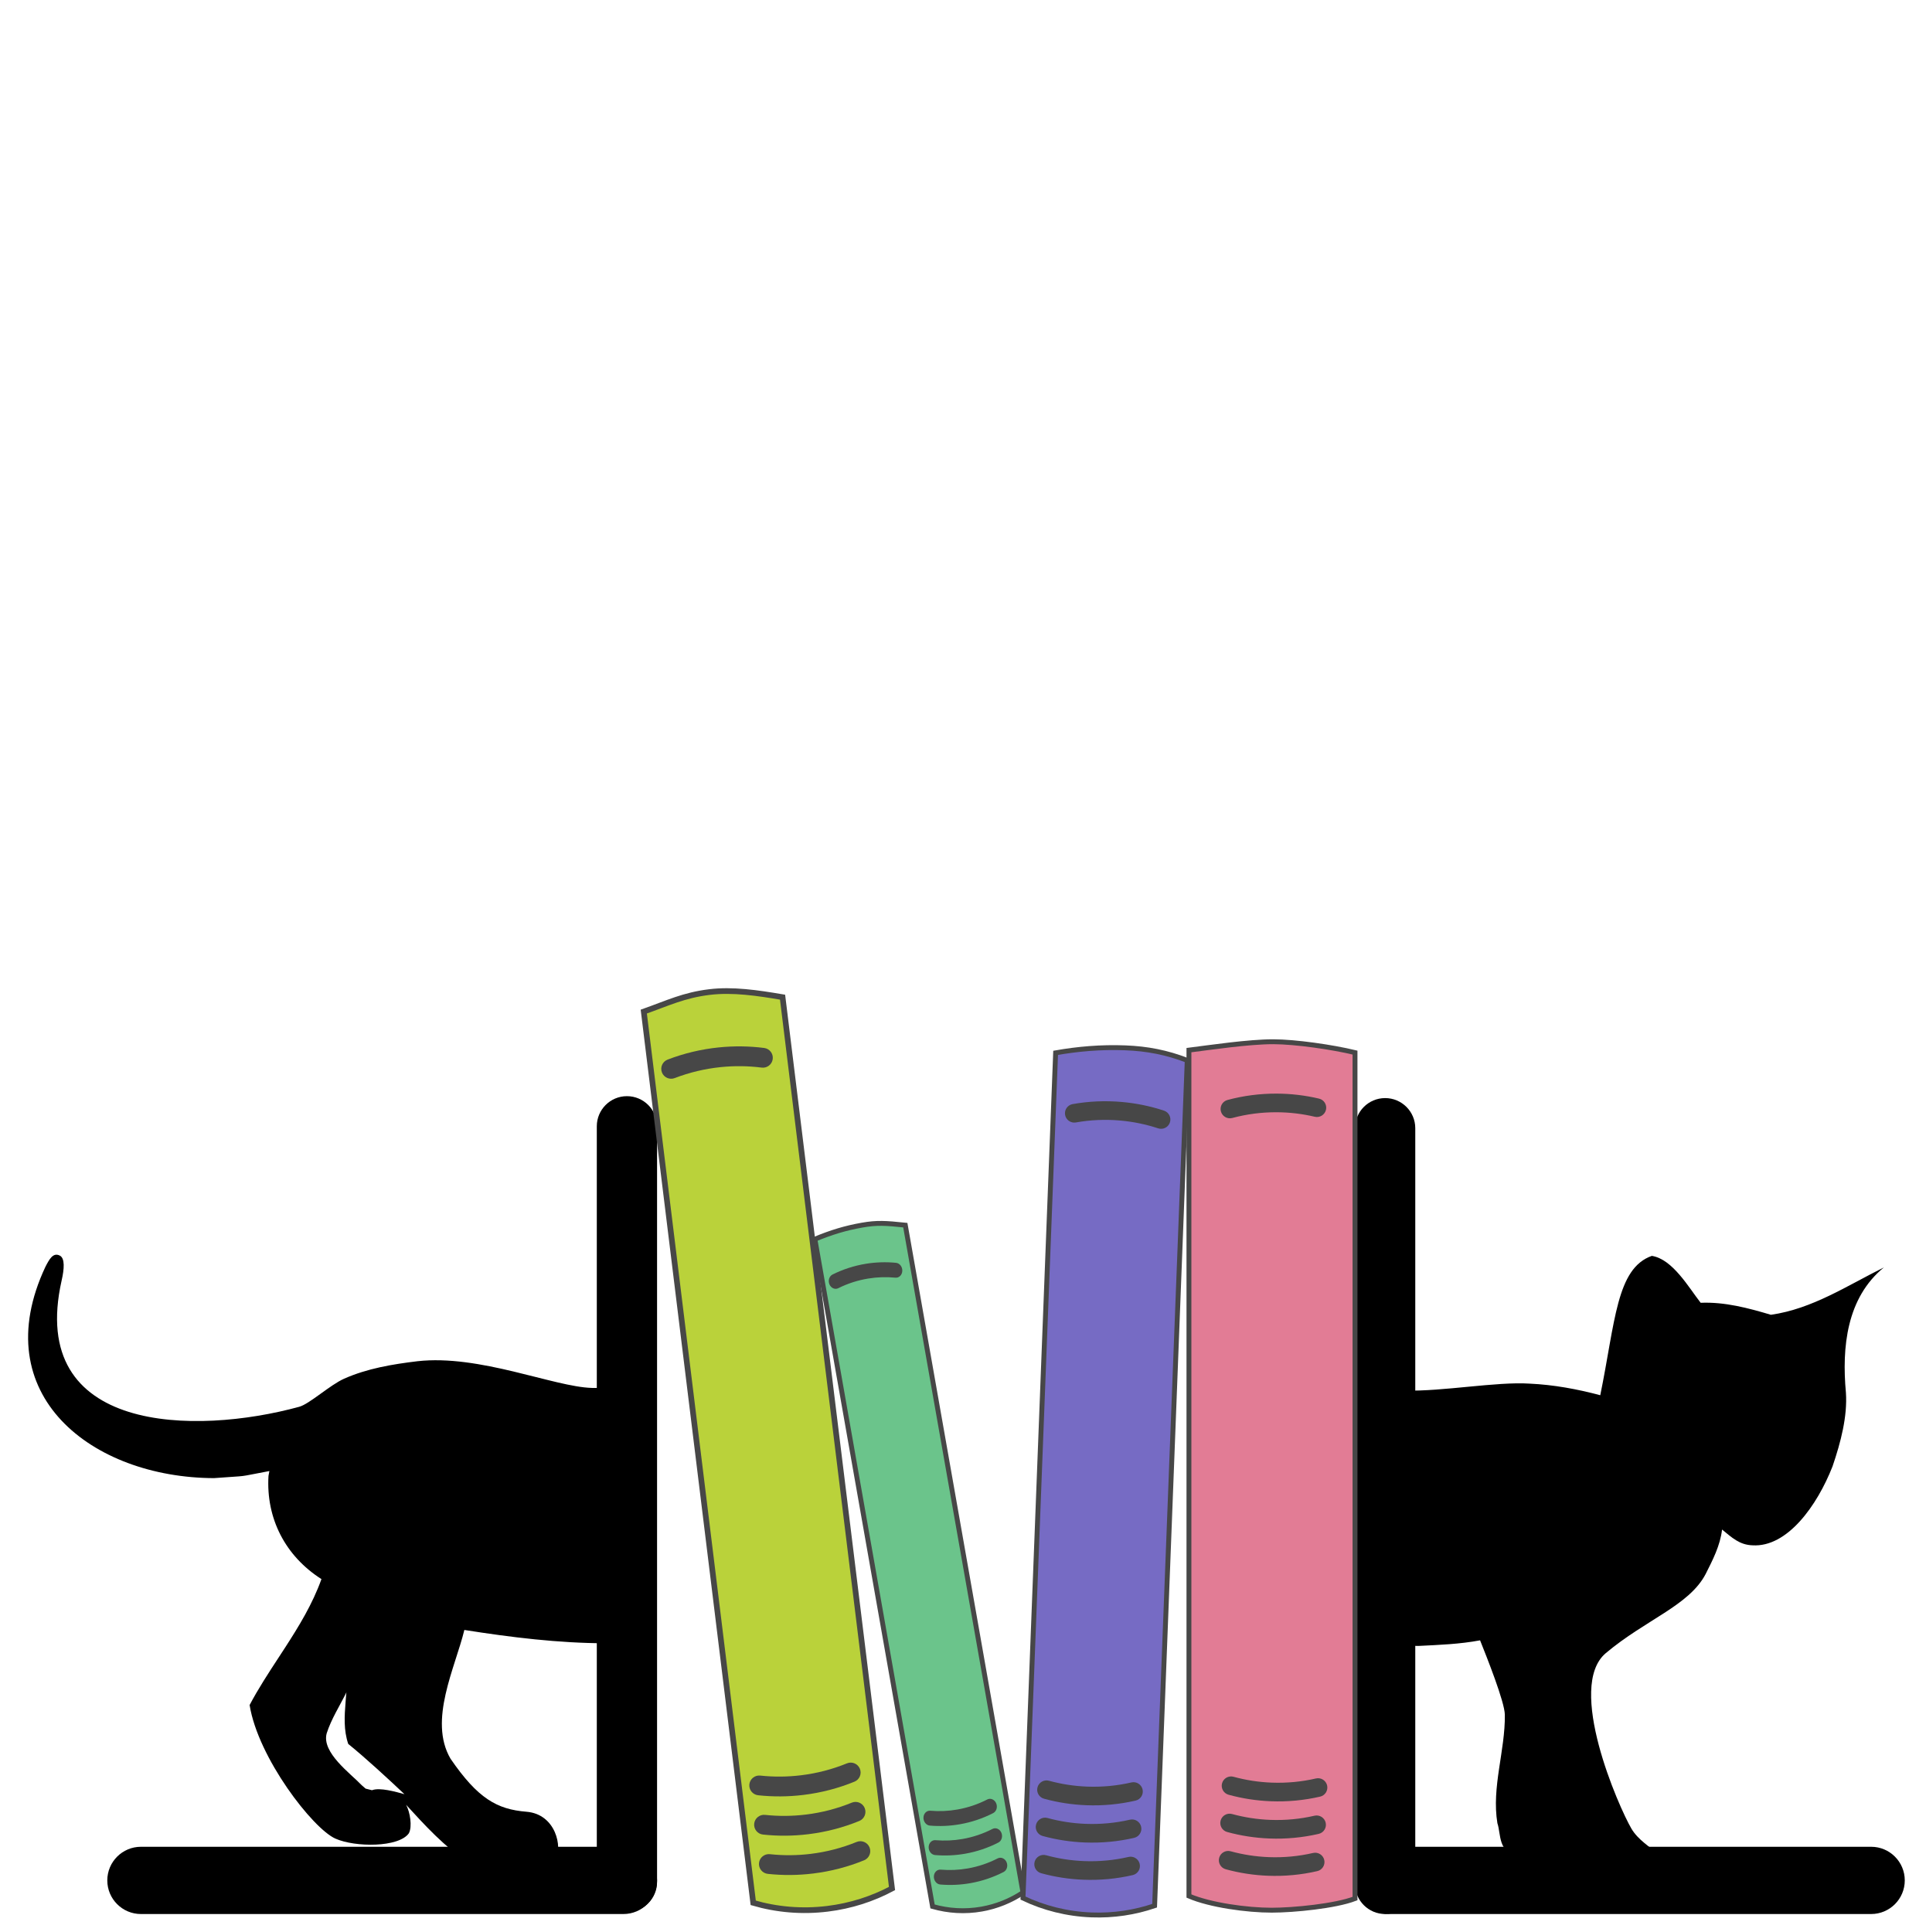
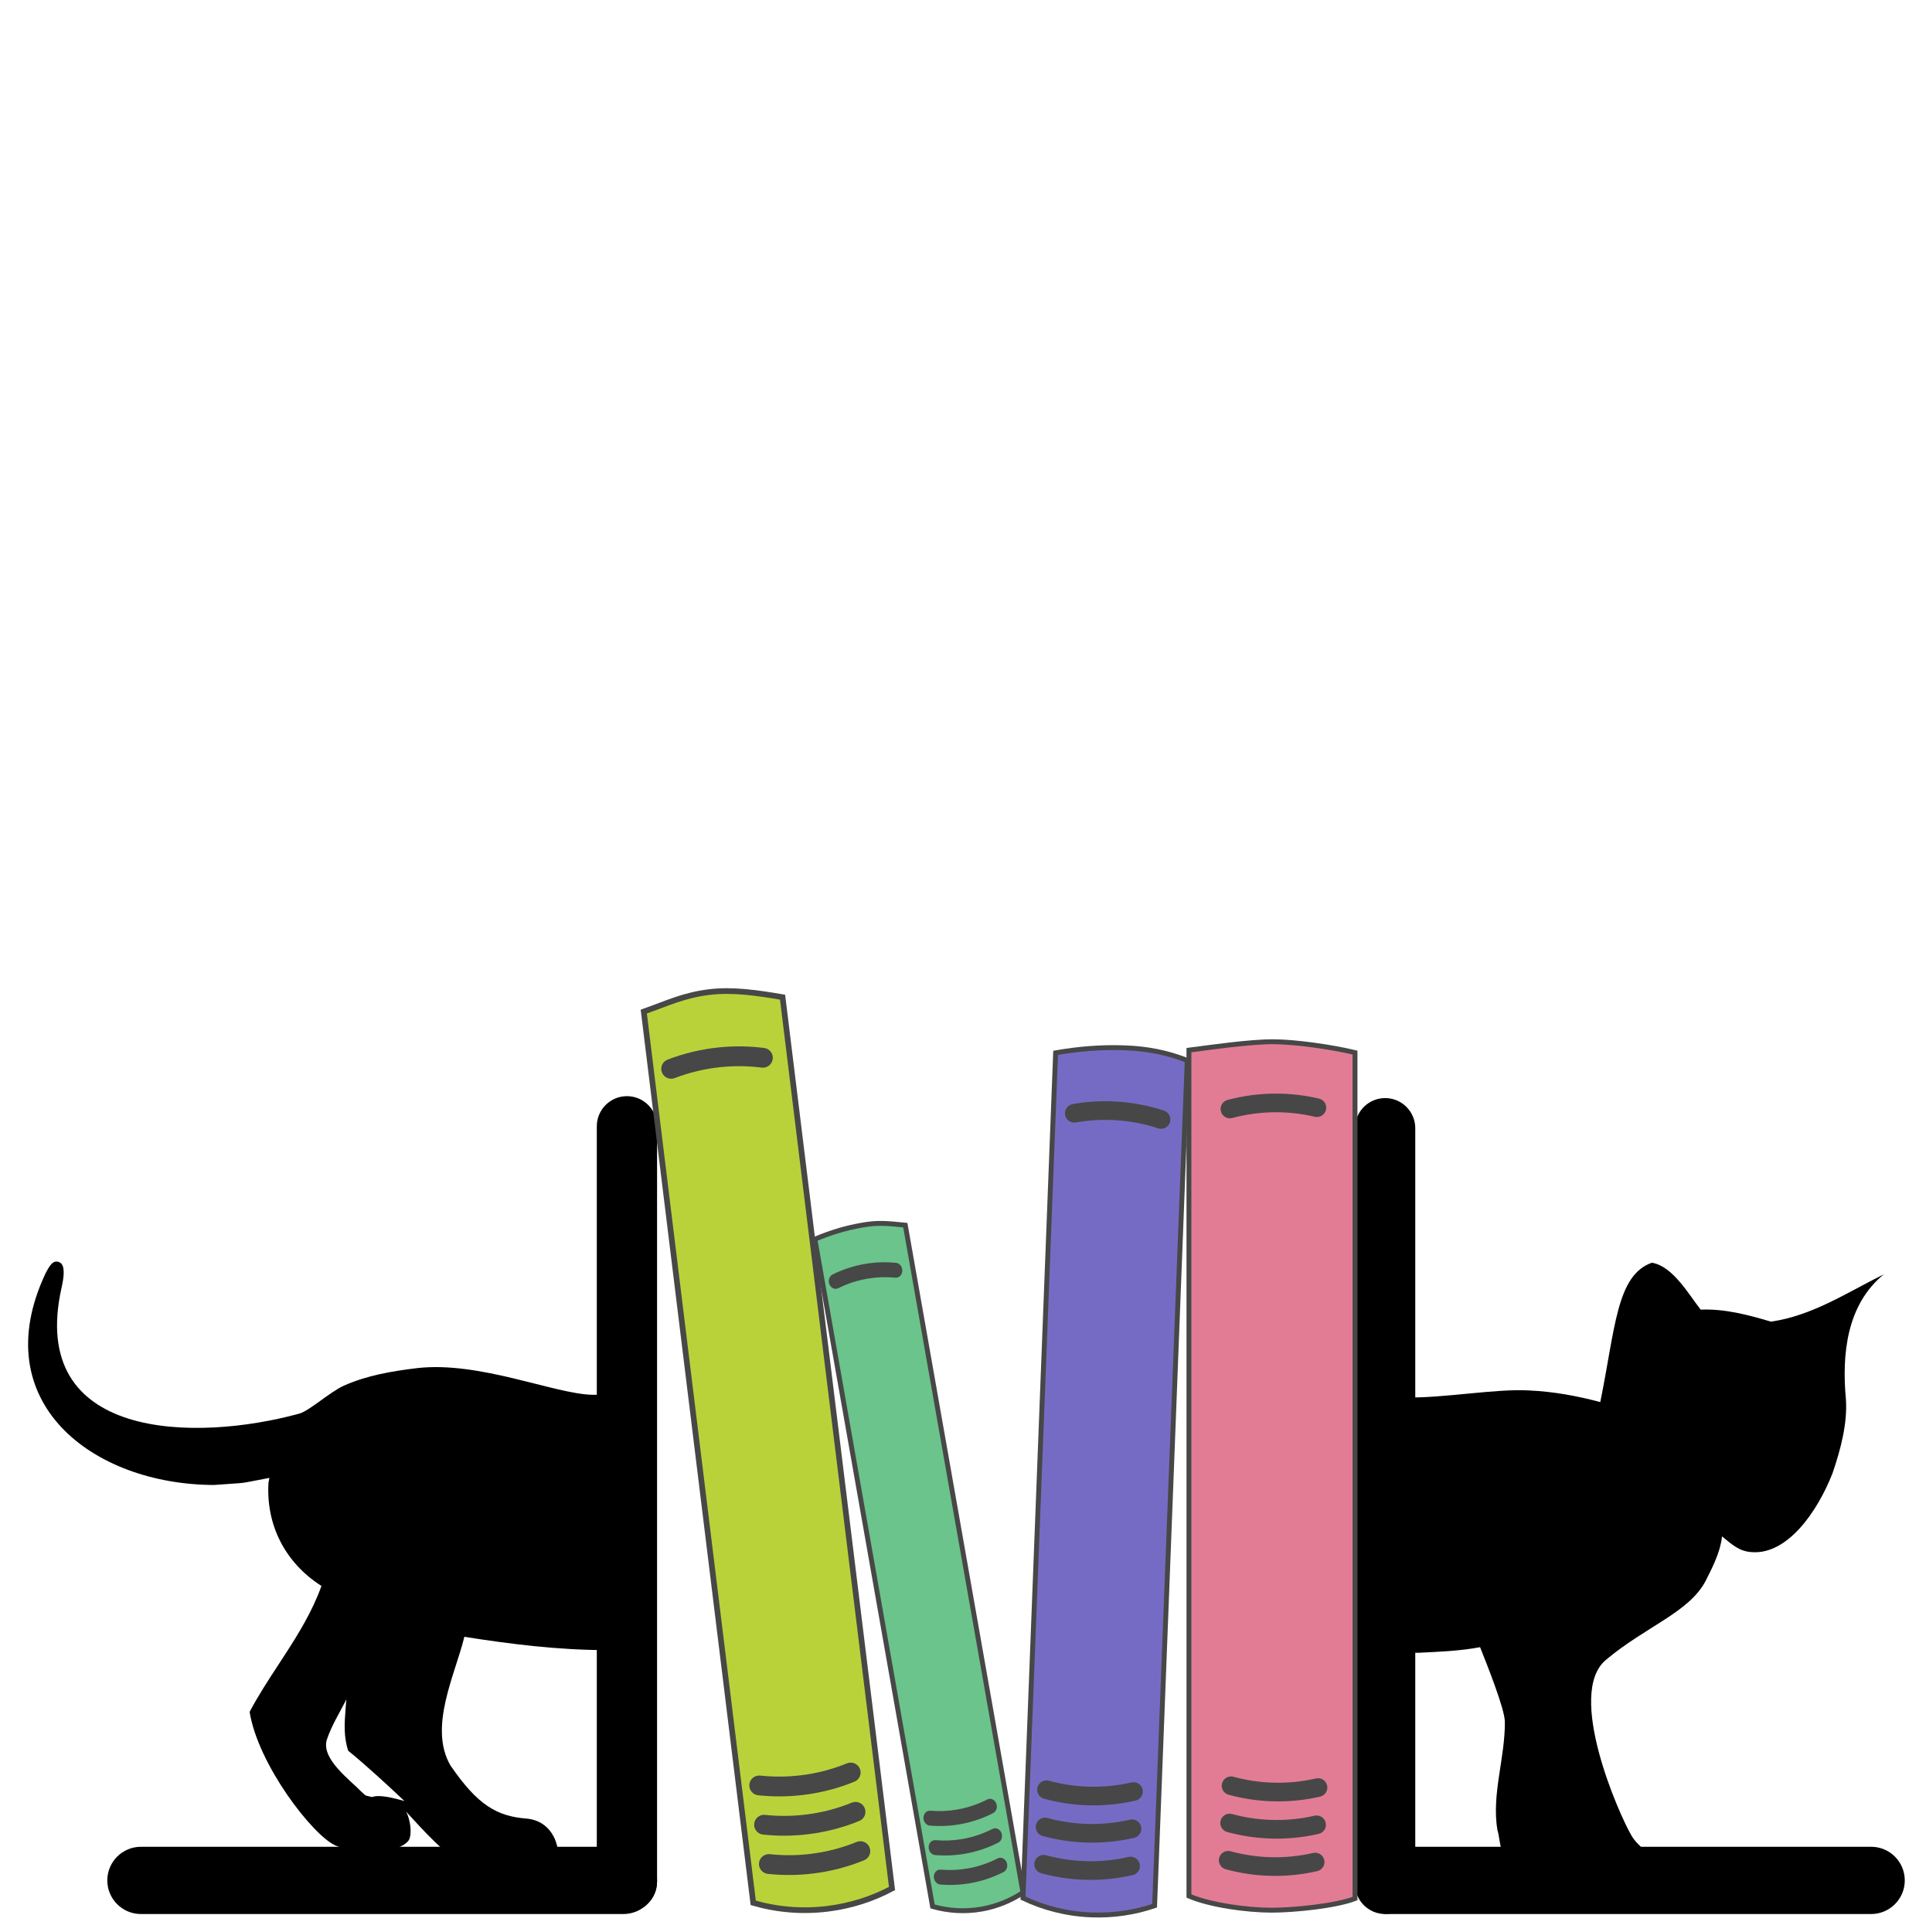
<svg xmlns="http://www.w3.org/2000/svg" width="100%" height="100%" viewBox="0 0 281 282" version="1.1" xml:space="preserve" style="fill-rule:evenodd;clip-rule:evenodd;">
  <g id="Page-1">
-     <g id="Path-copy-5" transform="matrix(1,0,0,1,122.752,8.03902)">
+     <g id="Path-copy-5" transform="matrix(1,0,0,1,122.752,9.03902)">
      <clipPath id="_clip1">
        <rect x="80.77" y="175.272" width="71.425" height="92.69" />
      </clipPath>
      <g clip-path="url(#_clip1)">
        <path d="M118.332,175.272C121.376,175.753 123.721,179.902 125.457,182.118C128.999,181.978 132.364,182.875 135.709,183.871C141.765,183.011 146.846,179.609 152.194,176.962C146.775,181.388 146.04,188.589 146.659,195.247C146.889,198.702 145.914,202.454 144.707,205.991C142.449,211.755 138.089,217.83 133.028,217.519C131.115,217.458 130.003,216.375 128.582,215.218C128.306,217.561 127.222,219.652 126.177,221.725C123.763,226.32 117.456,228.345 111.617,233.252C105.778,238.159 113.485,255.684 115.354,258.877C117.223,262.071 122.439,263.239 120.415,266.121C119.796,267.073 118.849,267.413 117.837,267.783L116.464,267.962C110.467,267.792 107.829,267.807 104.775,262.782L102.395,262.851C99.624,262.727 100.779,262.783 98.93,262.691C95.84,262.571 96.335,259.633 95.791,258.081C94.921,252.813 96.942,247.517 96.878,242.247C96.856,240.377 94.21,233.755 93.264,231.388C90.301,231.946 87.321,232.053 84.315,232.203C77.385,232.186 70.503,231.337 63.67,230.259C62.338,235.761 58.38,243.463 61.652,249.056C65.623,254.84 68.41,256.443 72.729,256.792C77.048,257.14 78.024,262.019 76.979,263.761C76.054,264.965 74.428,265.184 73.047,265.476L70.284,265.606C68.11,265.532 66.167,264.945 64.229,264.04C60.994,262.233 57.653,258.477 55.17,255.781C55.748,256.857 56.093,258.96 55.569,259.938C54.101,262.018 47.753,262.005 44.846,260.713C41.543,259.244 33.563,248.936 32.329,241.216C33.592,238.828 35.076,236.558 36.562,234.284L37.452,232.918C39.522,229.725 41.51,226.477 42.813,222.836C37.539,219.47 34.715,213.99 35.082,207.783L35.214,207.064C30.025,208.036 32.716,207.674 27.134,208.097C9.358,208.042 -6.275,195.985 2.528,177.246C3.1,176.136 3.645,175.127 4.615,175.609C5.394,175.996 5.282,177.547 4.89,179.266C-0.141,201.657 24.45,201.829 39.567,197.685C41.068,197.274 44.052,194.504 46.119,193.586C49.498,192.085 53.165,191.476 56.804,191.037C65.857,190.005 76.736,194.775 82.264,194.931C87.792,195.087 95.656,193.607 100.483,193.919C103.986,194.079 107.425,194.711 110.805,195.612C112.992,184.95 113.147,177.091 118.332,175.272ZM46.464,239.354C45.486,241.334 44.246,243.258 43.579,245.342C42.799,248.154 47.047,251.188 48.694,252.926L49.258,253.418L50.184,253.652C51.347,253.207 53.687,253.894 54.927,254.23C52.643,252.068 49.2,248.894 46.72,246.892C46.042,244.873 46.17,242.844 46.333,240.792L46.398,239.97C46.409,239.833 46.419,239.696 46.429,239.558L46.464,239.354Z" />
      </g>
    </g>
-     <g id="Path-copy-51" transform="matrix(1,0,0,1,4.10234,7.65378)">
+     <g id="Path-copy-51" transform="matrix(1,0,0,1,4.10234,8.65378)">
      <clipPath id="_clip2">
        <rect x="0" y="175.272" width="85.795" height="92.69" />
      </clipPath>
      <g clip-path="url(#_clip2)">
        <path d="M118.332,175.272C121.376,175.753 123.721,179.902 125.457,182.118C128.999,181.978 132.364,182.875 135.709,183.871C141.765,183.011 146.846,179.609 152.194,176.962C146.775,181.388 146.04,188.589 146.659,195.247C146.889,198.702 145.914,202.454 144.707,205.991C142.449,211.755 138.089,217.83 133.028,217.519C131.115,217.458 130.003,216.375 128.582,215.218C128.306,217.561 127.222,219.652 126.177,221.725C123.763,226.32 117.456,228.345 111.617,233.252C105.778,238.159 113.485,255.684 115.354,258.877C117.223,262.071 122.439,263.239 120.415,266.121C119.796,267.073 118.849,267.413 117.837,267.783L116.464,267.962C110.467,267.792 107.829,267.807 104.775,262.782L102.395,262.851C99.624,262.727 100.779,262.783 98.93,262.691C95.84,262.571 96.335,259.633 95.791,258.081C94.921,252.813 96.942,247.517 96.878,242.247C96.856,240.377 94.21,233.755 93.264,231.388C90.301,231.946 87.321,232.053 84.315,232.203C77.385,232.186 70.503,231.337 63.67,230.259C62.338,235.761 58.38,243.463 61.652,249.056C65.623,254.84 68.41,256.443 72.729,256.792C77.048,257.14 78.024,262.019 76.979,263.761C76.054,264.965 74.428,265.184 73.047,265.476L70.284,265.606C68.11,265.532 66.167,264.945 64.229,264.04C60.994,262.233 57.653,258.477 55.17,255.781C55.748,256.857 56.093,258.96 55.569,259.938C54.101,262.018 47.753,262.005 44.846,260.713C41.543,259.244 33.563,248.936 32.329,241.216C33.592,238.828 35.076,236.558 36.562,234.284L37.452,232.918C39.522,229.725 41.51,226.477 42.813,222.836C37.539,219.47 34.715,213.99 35.082,207.783L35.214,207.064C30.025,208.036 32.716,207.674 27.134,208.097C9.358,208.042 -6.275,195.985 2.528,177.246C3.1,176.136 3.645,175.127 4.615,175.609C5.394,175.996 5.282,177.547 4.89,179.266C-0.141,201.657 24.45,201.829 39.567,197.685C41.068,197.274 44.052,194.504 46.119,193.586C49.498,192.085 53.165,191.476 56.804,191.037C65.857,190.005 76.736,194.775 82.264,194.931C87.792,195.087 95.656,193.607 100.483,193.919C103.986,194.079 107.425,194.711 110.805,195.612C112.992,184.95 113.147,177.091 118.332,175.272ZM46.464,239.354C45.486,241.334 44.246,243.258 43.579,245.342C42.799,248.154 47.047,251.188 48.694,252.926L49.258,253.418L50.184,253.652C51.347,253.207 53.687,253.894 54.927,254.23C52.643,252.068 49.2,248.894 46.72,246.892C46.042,244.873 46.17,242.844 46.333,240.792L46.398,239.97C46.409,239.833 46.419,239.696 46.429,239.558L46.464,239.354Z" />
      </g>
    </g>
    <g id="Rectangle" transform="matrix(0.446514,0,0,0.744862,21.9179,70.0084)">
      <path d="M165.683,126.72C165.683,123.462 161.27,120.816 155.835,120.816C150.399,120.816 145.987,123.462 145.987,126.72L145.987,274.803C145.987,278.061 150.399,280.706 155.835,280.706C161.27,280.706 165.683,278.061 165.683,274.803L165.683,126.72Z" />
    </g>
    <g id="Rectangle1" transform="matrix(0.446514,0,0,0.744862,132.578,70.2886)">
      <path d="M165.683,126.72C165.683,123.462 161.27,120.816 155.835,120.816C150.399,120.816 145.987,123.462 145.987,126.72L145.987,274.803C145.987,278.061 150.399,280.706 155.835,280.706C161.27,280.706 165.683,278.061 165.683,274.803L165.683,126.72Z" />
    </g>
    <g id="Rectangle-2" transform="matrix(0.484817,0,0,0.498326,15.5717,139.493)">
      <path d="M165.683,270.858C165.683,265.423 161.147,261.01 155.56,261.01L10.306,261.01C4.719,261.01 0.183,265.423 0.183,270.858C0.183,276.294 4.719,280.706 10.306,280.706L155.56,280.706C161.147,280.706 165.683,276.294 165.683,270.858Z" />
    </g>
    <g id="Rectangle-21" transform="matrix(0.484817,0,0,0.498326,197.674,139.493)">
      <path d="M165.683,270.858C165.683,265.423 161.147,261.01 155.56,261.01L10.306,261.01C4.719,261.01 0.183,265.423 0.183,270.858C0.183,276.294 4.719,280.706 10.306,280.706L155.56,280.706C161.147,280.706 165.683,276.294 165.683,270.858Z" />
    </g>
    <g id="Group" transform="matrix(0.831394,0,0,0.831394,92.87,143.764)">
      <g id="Combined-Shape" transform="matrix(0.992546,-0.121869,0.121869,0.992546,-9.89318,3.44472)">
        <path d="M10.969,2.591C15.362,1.615 18.274,0.592 22.817,0.592C26.919,0.592 31.152,1.76 35.459,3.046L35.459,160.709C31.838,162.101 27.904,162.863 23.793,162.863C19.239,162.863 14.904,161.927 10.969,160.237L10.969,2.591Z" style="fill:rgb(186,210,58);stroke:rgb(71,71,71);stroke-width:1px;" />
      </g>
      <g id="Combined-Shape1" transform="matrix(0.992546,-0.121869,0.121869,0.992546,-17.6546,4.81133)">
        <path d="M38.159,144.476C35.499,145.2 32.738,145.571 29.926,145.571C27.499,145.571 25.11,145.295 22.789,144.753C21.855,144.535 20.92,145.116 20.702,146.051C20.484,146.986 21.065,147.92 22,148.138C24.578,148.74 27.233,149.046 29.926,149.046C33.046,149.046 36.114,148.635 39.072,147.83C39.998,147.578 40.544,146.623 40.292,145.697C40.04,144.771 39.085,144.224 38.159,144.476Z" style="fill:rgb(71,71,71);fill-rule:nonzero;" />
      </g>
      <g id="Combined-Shape-Copy-2" transform="matrix(0.992546,-0.121869,0.121869,0.992546,-16.82,4.65665)">
        <path d="M37.312,137.576C34.652,138.3 31.89,138.671 29.078,138.671C26.652,138.671 24.262,138.395 21.942,137.853C21.007,137.635 20.073,138.216 19.855,139.151C19.637,140.086 20.218,141.02 21.153,141.238C23.731,141.84 26.385,142.147 29.078,142.147C32.199,142.147 35.267,141.735 38.224,140.93C39.15,140.678 39.697,139.723 39.445,138.797C39.193,137.871 38.238,137.324 37.312,137.576Z" style="fill:rgb(71,71,71);fill-rule:nonzero;" />
      </g>
      <g id="Combined-Shape-Copy-3" transform="matrix(-0.994804,0.101804,-0.101804,-0.994804,29.5352,25.157)">
        <path d="M21.78,11.078C19.119,11.801 16.358,12.172 13.546,12.172C11.12,12.172 8.73,11.896 6.41,11.355C5.475,11.137 4.541,11.718 4.323,12.653C4.105,13.587 4.686,14.522 5.62,14.74C8.199,15.341 10.853,15.648 13.546,15.648C16.667,15.648 19.735,15.236 22.692,14.432C23.618,14.18 24.165,13.225 23.913,12.298C23.661,11.372 22.706,10.826 21.78,11.078Z" style="fill:rgb(71,71,71);fill-rule:nonzero;" />
      </g>
      <g id="Combined-Shape-Copy" transform="matrix(0.992546,-0.121869,0.121869,0.992546,-18.4892,4.966)">
        <path d="M39.006,151.376C36.346,152.1 33.585,152.471 30.773,152.471C28.346,152.471 25.957,152.195 23.637,151.653C22.702,151.435 21.767,152.016 21.549,152.951C21.331,153.886 21.912,154.82 22.847,155.038C25.426,155.64 28.08,155.946 30.773,155.946C33.894,155.946 36.962,155.535 39.919,154.73C40.845,154.478 41.391,153.523 41.139,152.597C40.887,151.671 39.932,151.124 39.006,151.376Z" style="fill:rgb(71,71,71);fill-rule:nonzero;" />
      </g>
    </g>
    <g id="Group-Copy-2" transform="matrix(0.678476,0.223206,-0.223206,0.678476,155.21,147.469)">
      <g id="Combined-Shape2" transform="matrix(0.961262,-0.275637,0.275637,0.961262,-23.155,14.0276)">
        <path d="M24.861,1.642C29.336,0.676 34.048,0.071 39.045,0.071C43.559,0.071 47.524,0.686 51.795,2.143L51.795,175.024C47.813,176.559 43.486,177.401 38.963,177.401C33.954,177.401 29.187,176.369 24.861,174.506L24.861,1.642Z" style="fill:rgb(118,107,196);stroke:rgb(71,71,71);stroke-width:1px;" />
      </g>
      <g id="Combined-Shape3" transform="matrix(0.961262,-0.275637,0.275637,0.961262,-41.2125,21.874)">
        <path d="M65.602,155.087C62.687,155.881 59.661,156.287 56.58,156.287C53.92,156.287 51.302,155.984 48.759,155.391C47.735,155.152 46.711,155.789 46.472,156.813C46.233,157.838 46.869,158.862 47.894,159.101C50.72,159.76 53.628,160.096 56.58,160.096C60,160.096 63.362,159.645 66.602,158.763C67.617,158.487 68.216,157.44 67.94,156.425C67.664,155.41 66.617,154.811 65.602,155.087Z" style="fill:rgb(71,71,71);fill-rule:nonzero;" />
      </g>
      <g id="Combined-Shape-Copy-21" transform="matrix(0.961262,-0.275637,0.275637,0.961262,-39.2753,21.0115)">
        <path d="M63.503,147.764C60.587,148.557 57.561,148.964 54.48,148.964C51.82,148.964 49.202,148.661 46.659,148.068C45.635,147.829 44.611,148.466 44.372,149.49C44.133,150.514 44.77,151.539 45.794,151.777C48.62,152.437 51.529,152.773 54.48,152.773C57.9,152.773 61.262,152.321 64.503,151.44C65.518,151.164 66.116,150.117 65.84,149.102C65.564,148.087 64.518,147.488 63.503,147.764Z" style="fill:rgb(71,71,71);fill-rule:nonzero;" />
      </g>
      <g id="Combined-Shape-Copy-31" transform="matrix(-0.974059,0.226293,-0.226293,-0.974059,36.9918,28.4694)">
        <path d="M25.005,13.506C22.089,14.299 19.063,14.706 15.982,14.706C13.323,14.706 10.704,14.403 8.161,13.81C7.137,13.571 6.113,14.208 5.874,15.232C5.635,16.256 6.272,17.281 7.296,17.519C10.122,18.179 13.031,18.515 15.982,18.515C19.402,18.515 22.764,18.063 26.005,17.182C27.02,16.906 27.619,15.859 27.342,14.844C27.066,13.829 26.02,13.23 25.005,13.506Z" style="fill:rgb(71,71,71);fill-rule:nonzero;" />
      </g>
      <g id="Combined-Shape-Copy1" transform="matrix(0.961262,-0.275637,0.275637,0.961262,-43.1497,22.7365)">
        <path d="M67.702,162.411C64.787,163.204 61.761,163.61 58.679,163.61C56.02,163.61 53.402,163.307 50.859,162.714C49.835,162.475 48.811,163.112 48.572,164.136C48.333,165.161 48.969,166.185 49.994,166.424C52.82,167.083 55.728,167.419 58.679,167.419C62.1,167.419 65.462,166.968 68.702,166.086C69.717,165.81 70.316,164.763 70.04,163.748C69.764,162.733 68.717,162.134 67.702,162.411Z" style="fill:rgb(71,71,71);fill-rule:nonzero;" />
      </g>
    </g>
    <g id="Group-Copy-21" transform="matrix(0.678476,0.223206,-0.223206,0.678476,176.145,146.889)">
      <g id="Combined-Shape4" transform="matrix(0.949916,-0.312505,0.312505,0.949916,-24.817,15.8565)">
        <path d="M24.861,1.642C29.278,1.083 37.062,-0.075 42.059,-0.075C46.573,-0.075 54.215,1.031 58.795,2.143L58.795,175.024C54.813,176.559 46.286,177.401 41.763,177.401C36.755,177.401 29.187,176.369 24.861,174.506L24.861,1.642Z" style="fill:rgb(226,124,149);stroke:rgb(71,71,71);stroke-width:1px;" />
      </g>
      <g id="Combined-Shape5" transform="matrix(0.961262,-0.275637,0.275637,0.961262,-33.2328,19.2488)">
        <path d="M65.602,155.087C62.687,155.881 59.661,156.287 56.58,156.287C53.92,156.287 51.302,155.984 48.759,155.391C47.735,155.152 46.711,155.789 46.472,156.813C46.233,157.838 46.869,158.862 47.894,159.101C50.72,159.76 53.628,160.096 56.58,160.096C60,160.096 63.362,159.645 66.602,158.763C67.617,158.487 68.216,157.44 67.94,156.425C67.664,155.41 66.617,154.811 65.602,155.087Z" style="fill:rgb(71,71,71);fill-rule:nonzero;" />
      </g>
      <g id="Combined-Shape-Copy-22" transform="matrix(0.961262,-0.275637,0.275637,0.961262,-31.2956,18.3863)">
        <path d="M63.503,147.764C60.587,148.557 57.561,148.964 54.48,148.964C51.82,148.964 49.202,148.661 46.659,148.068C45.635,147.829 44.611,148.466 44.372,149.49C44.133,150.514 44.77,151.539 45.794,151.777C48.62,152.437 51.529,152.773 54.48,152.773C57.9,152.773 61.262,152.321 64.503,151.44C65.518,151.164 66.116,150.117 65.84,149.102C65.564,148.087 64.518,147.488 63.503,147.764Z" style="fill:rgb(71,71,71);fill-rule:nonzero;" />
      </g>
      <g id="Combined-Shape-Copy-32" transform="matrix(-0.950903,0.30949,-0.30949,-0.950903,40.0223,25.1515)">
        <path d="M25.005,13.506C22.089,14.299 19.063,14.706 15.982,14.706C13.323,14.706 10.704,14.403 8.161,13.81C7.137,13.571 6.113,14.208 5.874,15.232C5.635,16.256 6.272,17.281 7.296,17.519C10.122,18.179 13.031,18.515 15.982,18.515C19.402,18.515 22.764,18.063 26.005,17.182C27.02,16.906 27.619,15.859 27.342,14.844C27.066,13.829 26.02,13.23 25.005,13.506Z" style="fill:rgb(71,71,71);fill-rule:nonzero;" />
      </g>
      <g id="Combined-Shape-Copy2" transform="matrix(0.961262,-0.275637,0.275637,0.961262,-35.1699,20.1113)">
        <path d="M67.702,162.411C64.787,163.204 61.761,163.61 58.679,163.61C56.02,163.61 53.402,163.307 50.859,162.714C49.835,162.475 48.811,163.112 48.572,164.136C48.333,165.161 48.969,166.185 49.994,166.424C52.82,167.083 55.728,167.419 58.679,167.419C62.1,167.419 65.462,166.968 68.702,166.086C69.717,165.81 70.316,164.763 70.04,163.748C69.764,162.733 68.717,162.134 67.702,162.411Z" style="fill:rgb(71,71,71);fill-rule:nonzero;" />
      </g>
    </g>
    <g id="Group-Copy" transform="matrix(0.714249,0,0,0.714249,118.105,177.125)">
      <g id="Combined-Shape6" transform="matrix(0.984808,-0.173648,0.173648,0.984808,-12.2949,5.02228)">
        <path d="M13.207,2.554C16.791,1.77 19.715,1.407 23.18,1.407C26.306,1.407 27.982,1.827 31.903,2.945L31.903,141.437C29.139,142.638 26.138,143.296 23.003,143.296C19.525,143.296 16.214,142.487 13.207,141.025L13.207,2.554Z" style="fill:rgb(107,196,139);stroke:rgb(71,71,71);stroke-width:1px;" />
      </g>
      <g id="Combined-Shape7" transform="matrix(0.984808,-0.173648,0.173648,0.984808,-21.871,7.50746)">
        <path d="M37.884,126.765C35.829,127.401 33.695,127.727 31.522,127.727C29.647,127.727 27.801,127.484 26.008,127.008C25.285,126.817 24.563,127.327 24.395,128.149C24.226,128.971 24.675,129.793 25.398,129.985C27.39,130.514 29.441,130.783 31.522,130.783C33.934,130.783 36.304,130.421 38.589,129.714C39.305,129.492 39.727,128.653 39.533,127.838C39.338,127.024 38.6,126.543 37.884,126.765Z" style="fill:rgb(71,71,71);fill-rule:nonzero;" />
      </g>
      <g id="Combined-Shape-Copy-23" transform="matrix(0.984808,-0.173648,0.173648,0.984808,-20.8418,7.23167)">
        <path d="M36.823,120.745C34.767,121.381 32.634,121.707 30.461,121.707C28.586,121.707 26.739,121.464 24.946,120.988C24.224,120.797 23.502,121.307 23.333,122.129C23.165,122.951 23.614,123.773 24.336,123.965C26.329,124.494 28.38,124.763 30.461,124.763C32.872,124.763 35.243,124.401 37.528,123.694C38.244,123.472 38.666,122.632 38.471,121.818C38.277,121.004 37.539,120.523 36.823,120.745Z" style="fill:rgb(71,71,71);fill-rule:nonzero;" />
      </g>
      <g id="Combined-Shape-Copy-33" transform="matrix(-0.986946,0.16105,-0.16105,-0.986946,24.7363,22.7146)">
        <path d="M17.362,10.377C15.306,11.014 13.173,11.34 11,11.34C9.125,11.34 7.279,11.097 5.486,10.621C4.763,10.429 4.041,10.94 3.873,11.762C3.704,12.584 4.153,13.406 4.875,13.598C6.868,14.127 8.919,14.396 11,14.396C13.412,14.396 15.782,14.034 18.067,13.327C18.783,13.105 19.205,12.265 19.011,11.451C18.816,10.636 18.078,10.156 17.362,10.377Z" style="fill:rgb(71,71,71);fill-rule:nonzero;" />
      </g>
      <g id="Combined-Shape-Copy3" transform="matrix(0.984808,-0.173648,0.173648,0.984808,-22.9002,7.78324)">
        <path d="M38.946,132.785C36.89,133.421 34.757,133.747 32.584,133.747C30.709,133.747 28.862,133.504 27.069,133.028C26.347,132.837 25.625,133.348 25.456,134.169C25.288,134.991 25.737,135.813 26.459,136.005C28.452,136.534 30.503,136.803 32.584,136.803C34.995,136.803 37.366,136.441 39.651,135.734C40.367,135.512 40.789,134.673 40.594,133.858C40.4,133.044 39.662,132.563 38.946,132.785Z" style="fill:rgb(71,71,71);fill-rule:nonzero;" />
      </g>
    </g>
  </g>
</svg>
